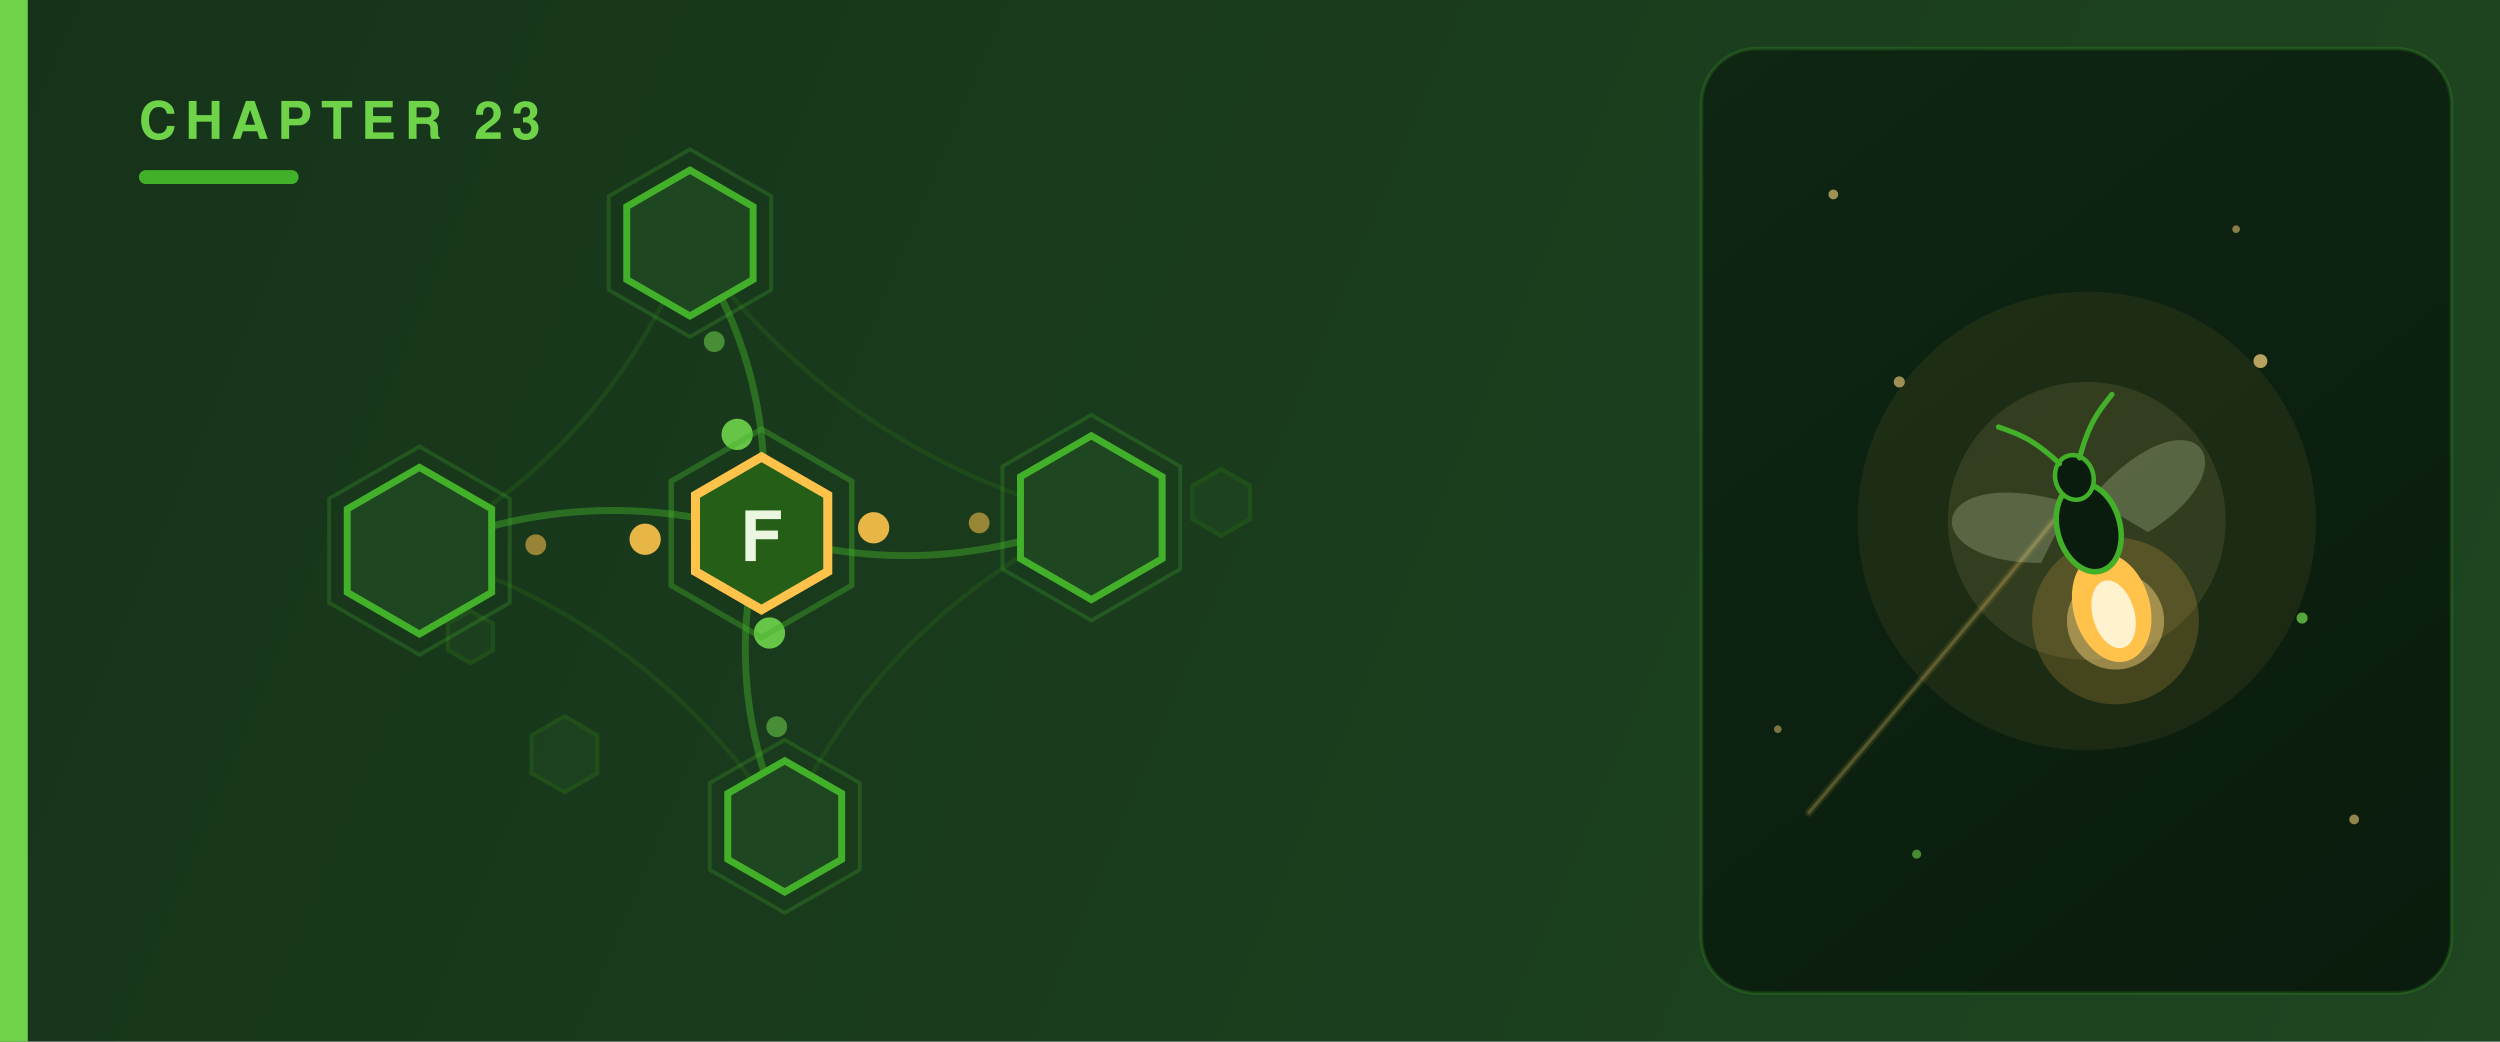
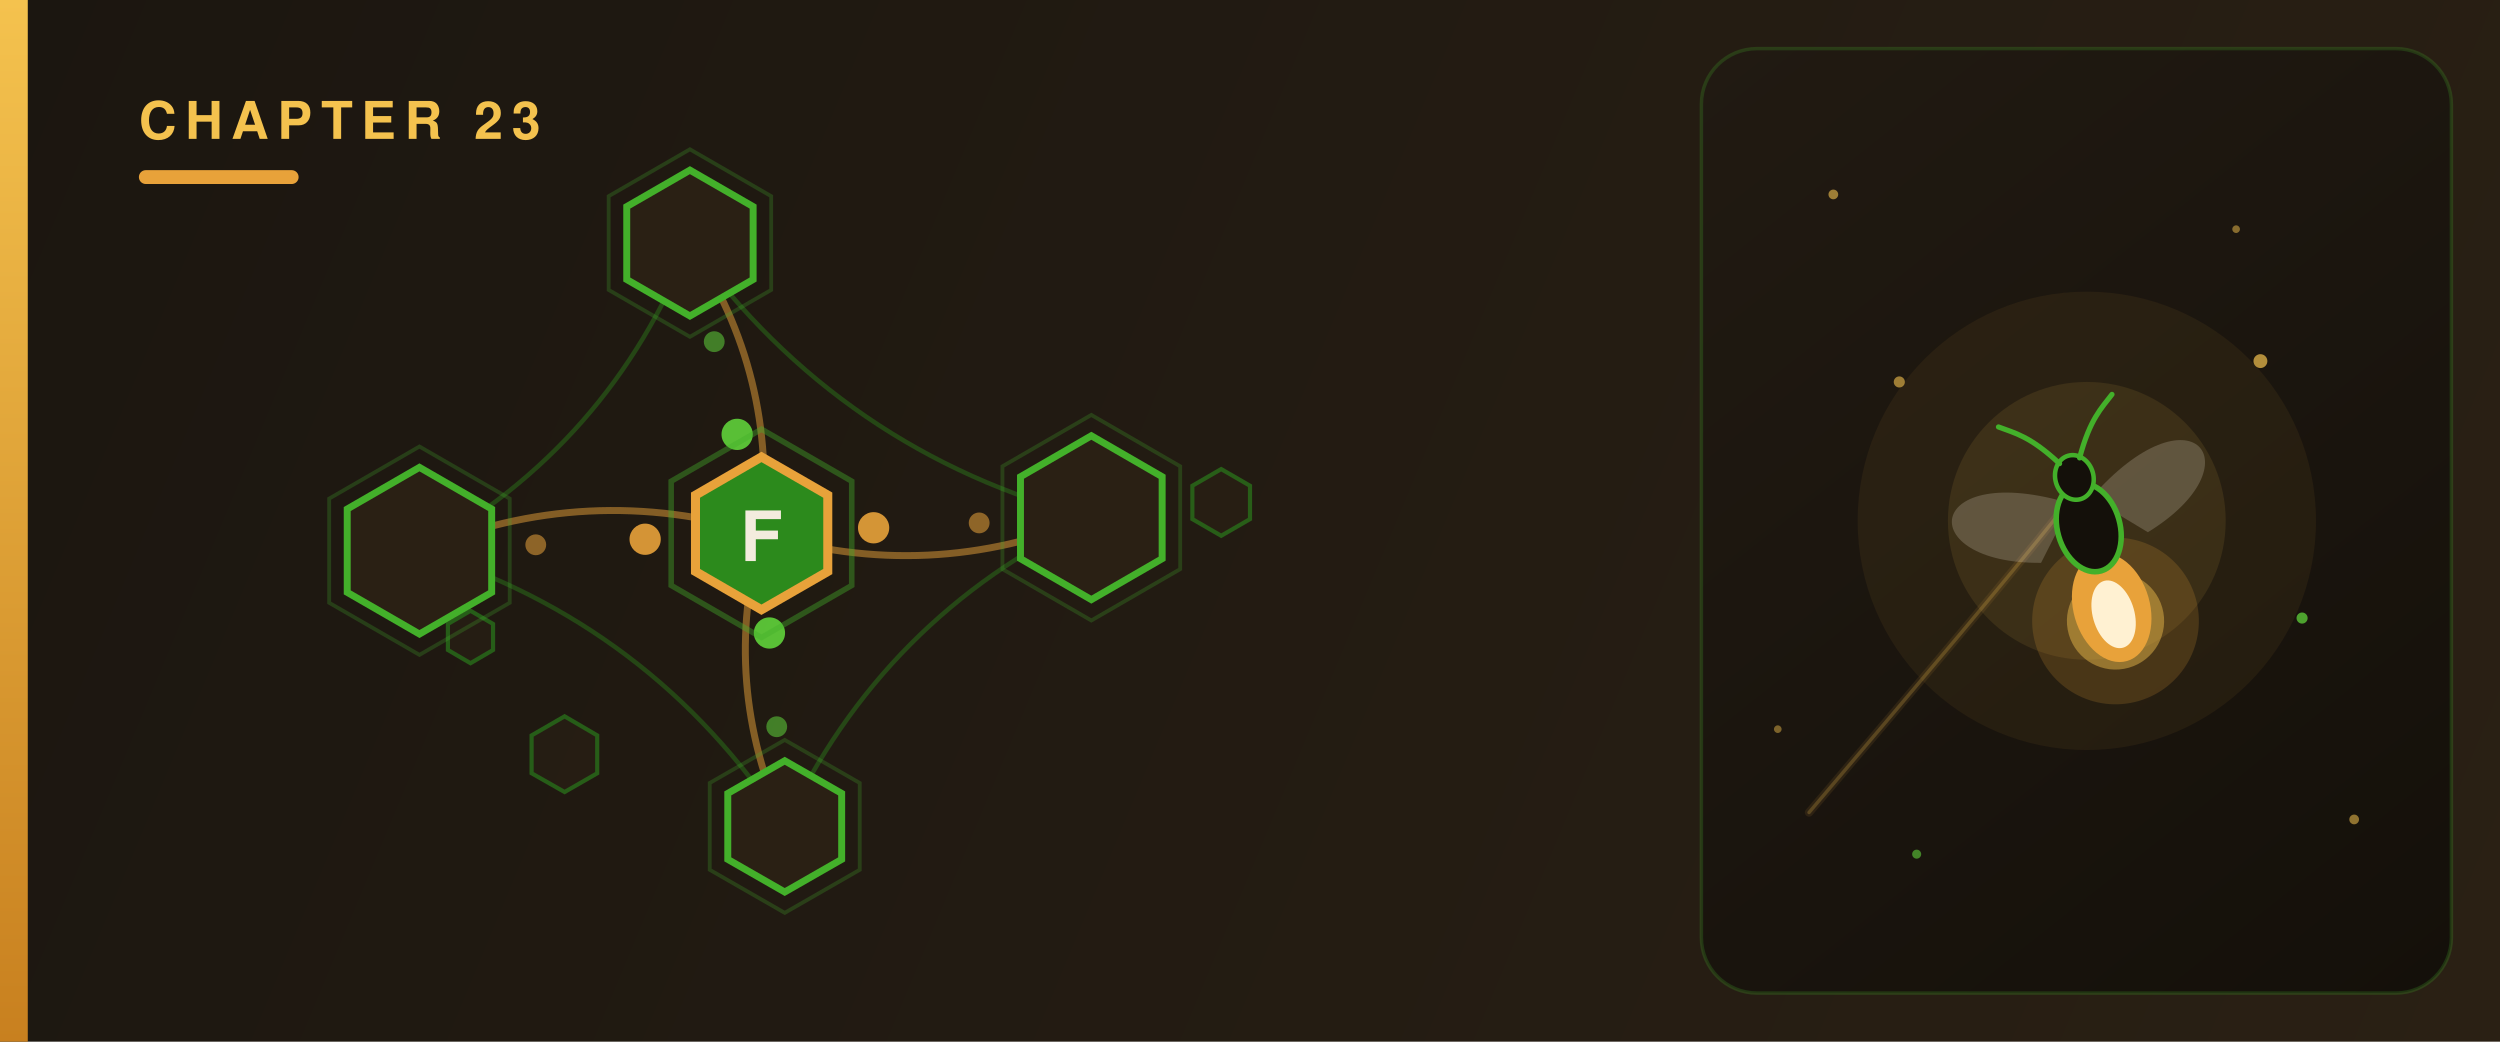
<svg xmlns="http://www.w3.org/2000/svg" viewBox="0 0 720 300" role="img" aria-label="Firefly for Java by Example — opener for chapter 23" font-family="Avenir Next,Avenir,Helvetica Neue,Helvetica,Arial,sans-serif">
  <defs>
    <linearGradient id="fld" x1="0" y1="0" x2="720" y2="300" gradientUnits="userSpaceOnUse">
-       <stop offset="0" stop-color="#16331a" />
-       <stop offset="1" stop-color="#1e4620" />
+       <stop offset="0" stop-color="#1B1610" />
+       <stop offset="1" stop-color="#2A2014" />
    </linearGradient>
    <linearGradient id="pnl" x1="490" y1="14" x2="706" y2="286" gradientUnits="userSpaceOnUse">
-       <stop offset="0" stop-color="#0f2613" />
-       <stop offset="1" stop-color="#0a1c0d" />
+       <stop offset="0" stop-color="#211A12" />
+       <stop offset="1" stop-color="#14100A" />
    </linearGradient>
-     <linearGradient id="grh" x1="0" y1="0" x2="720" y2="0" gradientUnits="userSpaceOnUse">
-       <stop offset="0" stop-color="#6fd34a" />
-       <stop offset="1" stop-color="#43b02a" />
+     <linearGradient id="grh" x1="0" y1="0" x2="0" y2="300" gradientUnits="userSpaceOnUse">
+       <stop offset="0" stop-color="#f4c24e" />
+       <stop offset="1" stop-color="#c8801f" />
    </linearGradient>
  </defs>
  <rect width="720" height="300" fill="url(#fld)" />
  <rect x="0" y="0" width="8" height="300" fill="url(#grh)" />
  <rect x="490" y="14" width="216" height="272" rx="16" fill="url(#pnl)" />
  <rect x="490" y="14" width="216" height="272" rx="16" fill="none" stroke="#43b02a" stroke-width="1" opacity="0.22" />
-   <g fill="#ffd980">
+   <g fill="#f4c24e">
    <circle cx="528" cy="56" r="1.4" opacity="0.6" />
    <circle cx="678" cy="236" r="1.4" opacity="0.55" />
    <circle cx="644" cy="66" r="1.1" opacity="0.5" />
    <circle cx="512" cy="210" r="1.1" opacity="0.45" />
  </g>
-   <circle cx="552" cy="246" r="1.3" fill="#6fd34a" opacity="0.6" />
-   <text x="40" y="40" fill="#6fd34a" font-size="15" font-weight="800" letter-spacing="2.5">CHAPTER 23</text>
-   <rect x="40" y="49" width="46" height="4" rx="2" fill="#43b02a" />
-   <polygon points="142.0,187.2 135.5,191.0 129.0,187.2 129.0,179.7 135.5,175.9 142.0,179.7" fill="#1e4620" stroke="#255e17" stroke-width="1.2" opacity="0.6" />
-   <polygon points="172.0,222.7 162.6,228.1 153.1,222.7 153.1,211.8 162.6,206.3 172.0,211.8" fill="#1e4620" stroke="#255e17" stroke-width="1.2" opacity="0.6" />
-   <polygon points="360.0,149.5 351.7,154.3 343.4,149.5 343.4,139.9 351.7,135.1 360.0,139.9" fill="#1e4620" stroke="#255e17" stroke-width="1.2" opacity="0.6" />
-   <g fill="none" stroke="#43b02a" stroke-width="2" opacity="0.45">
+   <circle cx="552" cy="246" r="1.3" fill="#5fd13a" opacity="0.6" />
+   <text x="40" y="40" fill="#f4c24e" font-size="15" font-weight="800" letter-spacing="2.5">CHAPTER 23</text>
+   <rect x="40" y="49" width="46" height="4" rx="2" fill="#e8a23a" />
+   <polygon points="142.0,187.2 135.5,191.0 129.0,187.2 129.0,179.7 135.5,175.9 142.0,179.7" fill="#2A2014" stroke="#2c8a1c" stroke-width="1.2" opacity="0.6" />
+   <polygon points="172.0,222.7 162.6,228.1 153.1,222.7 153.1,211.8 162.6,206.3 172.0,211.8" fill="#2A2014" stroke="#2c8a1c" stroke-width="1.2" opacity="0.6" />
+   <polygon points="360.0,149.5 351.7,154.3 343.4,149.5 343.4,139.9 351.7,135.1 360.0,139.9" fill="#2A2014" stroke="#2c8a1c" stroke-width="1.2" opacity="0.6" />
+   <g fill="none" stroke="#e8a23a" stroke-width="2" opacity="0.50">
    <path d="M219.3,153.6 Q267.6,168.4 314.3,149.1" />
    <path d="M219.3,153.6 Q207.4,197.0 226.0,238.0" />
    <path d="M219.3,153.6 Q169.1,138.3 120.8,158.6" />
    <path d="M219.3,153.6 Q224.1,108.1 198.7,70.0" />
  </g>
-   <g fill="none" stroke="#255e17" stroke-width="1.3" opacity="0.4">
+   <g fill="none" stroke="#2c8a1c" stroke-width="1.3" opacity="0.4">
    <path d="M314.3,149.1 Q254.2,177.6 226.0,238.0" />
    <path d="M226.0,238.0 Q187.7,179.4 120.8,158.6" />
    <path d="M120.8,158.6 Q175.7,128.3 198.7,70.0" />
    <path d="M198.7,70.0 Q242.3,130.4 314.3,149.1" />
  </g>
-   <circle cx="251.6" cy="152.0" r="4.5" fill="#ffc24b" opacity="0.9" />
-   <circle cx="282.0" cy="150.6" r="3.0" fill="#ffc24b" opacity="0.55" />
-   <circle cx="221.6" cy="182.3" r="4.5" fill="#6fd34a" opacity="0.9" />
-   <circle cx="223.7" cy="209.3" r="3.0" fill="#6fd34a" opacity="0.55" />
-   <circle cx="185.8" cy="155.3" r="4.5" fill="#ffc24b" opacity="0.9" />
-   <circle cx="154.3" cy="156.9" r="3.0" fill="#ffc24b" opacity="0.55" />
-   <circle cx="212.3" cy="125.1" r="4.5" fill="#6fd34a" opacity="0.9" />
-   <circle cx="205.7" cy="98.4" r="3.0" fill="#6fd34a" opacity="0.55" />
+   <circle cx="251.6" cy="152.0" r="4.5" fill="#e8a23a" opacity="0.9" />
+   <circle cx="282.0" cy="150.6" r="3.0" fill="#e8a23a" opacity="0.55" />
+   <circle cx="221.6" cy="182.3" r="4.5" fill="#5fd13a" opacity="0.9" />
+   <circle cx="223.7" cy="209.3" r="3.0" fill="#5fd13a" opacity="0.55" />
+   <circle cx="185.8" cy="155.3" r="4.5" fill="#e8a23a" opacity="0.9" />
+   <circle cx="154.3" cy="156.9" r="3.0" fill="#e8a23a" opacity="0.55" />
+   <circle cx="212.3" cy="125.1" r="4.5" fill="#5fd13a" opacity="0.9" />
+   <circle cx="205.7" cy="98.4" r="3.0" fill="#5fd13a" opacity="0.55" />
  <polygon points="339.9,163.9 314.3,178.7 288.7,163.9 288.7,134.3 314.3,119.5 339.9,134.3" fill="none" stroke="#43b02a" stroke-width="1.1" opacity="0.25" />
-   <polygon points="334.7,160.9 314.3,172.7 293.9,160.9 293.9,137.3 314.3,125.5 334.7,137.3" fill="#1e4620" stroke="#43b02a" stroke-width="2.0" />
+   <polygon points="334.7,160.9 314.3,172.7 293.9,160.9 293.9,137.3 314.3,125.5 334.7,137.3" fill="#2A2014" stroke="#43b02a" stroke-width="2.0" />
  <polygon points="247.6,250.5 226.0,262.9 204.4,250.5 204.4,225.5 226.0,213.1 247.6,225.5" fill="none" stroke="#43b02a" stroke-width="1.1" opacity="0.25" />
-   <polygon points="242.4,247.5 226.0,256.9 209.6,247.5 209.6,228.5 226.0,219.1 242.4,228.5" fill="#1e4620" stroke="#43b02a" stroke-width="2.0" />
+   <polygon points="242.4,247.5 226.0,256.9 209.6,247.5 209.6,228.5 226.0,219.1 242.4,228.5" fill="#2A2014" stroke="#43b02a" stroke-width="2.0" />
  <polygon points="146.8,173.6 120.8,188.6 94.8,173.6 94.8,143.6 120.8,128.6 146.8,143.6" fill="none" stroke="#43b02a" stroke-width="1.1" opacity="0.25" />
-   <polygon points="141.6,170.6 120.8,182.6 100.0,170.6 100.0,146.6 120.8,134.6 141.6,146.6" fill="#1e4620" stroke="#43b02a" stroke-width="2.0" />
+   <polygon points="141.6,170.6 120.8,182.6 100.0,170.6 100.0,146.6 120.8,134.6 141.6,146.6" fill="#2A2014" stroke="#43b02a" stroke-width="2.0" />
  <polygon points="222.1,83.5 198.7,97.0 175.3,83.5 175.3,56.5 198.7,43.0 222.1,56.5" fill="none" stroke="#43b02a" stroke-width="1.1" opacity="0.25" />
-   <polygon points="216.9,80.5 198.7,91.0 180.5,80.5 180.5,59.5 198.7,49.0 216.9,59.5" fill="#1e4620" stroke="#43b02a" stroke-width="2.0" />
+   <polygon points="216.9,80.5 198.7,91.0 180.5,80.5 180.5,59.5 198.7,49.0 216.9,59.5" fill="#2A2014" stroke="#43b02a" stroke-width="2.0" />
  <polygon points="245.3,168.6 219.3,183.6 193.3,168.6 193.3,138.6 219.3,123.6 245.3,138.6" fill="none" stroke="#43b02a" stroke-width="1.6" opacity="0.4" />
-   <polygon points="238.4,164.6 219.3,175.6 200.3,164.6 200.3,142.6 219.3,131.6 238.4,142.6" fill="#255e17" stroke="#ffc24b" stroke-width="2.6" />
-   <text x="219.3" y="154.6" text-anchor="middle" dominant-baseline="middle" fill="#eaf6df" font-size="20" font-weight="800" letter-spacing="-1">F</text>
+   <polygon points="238.4,164.6 219.3,175.6 200.3,164.6 200.3,142.6 219.3,131.6 238.4,142.6" fill="#2c8a1c" stroke="#e8a23a" stroke-width="2.6" />
+   <text x="219.3" y="154.6" text-anchor="middle" dominant-baseline="middle" fill="#f3ecdd" font-size="20" font-weight="800" letter-spacing="-1">F</text>
  <g transform="translate(601,150)">
-     <circle r="66" fill="#ffc24b" opacity="0.07" />
-     <circle r="40" fill="#ffd980" opacity="0.10" />
-     <path d="M-80,84 C-46,44 -24,18 -8,-2" fill="none" stroke="#ffc24b" stroke-width="2.4" opacity="0.10" stroke-linecap="round" />
-     <path d="M-80,84 C-46,44 -24,18 -8,-2" fill="none" stroke="#ffd980" stroke-width="1" opacity="0.22" stroke-linecap="round" />
+     <circle r="66" fill="#e8a23a" opacity="0.07" />
+     <circle r="40" fill="#f4c24e" opacity="0.10" />
+     <path d="M-80,84 C-46,44 -24,18 -8,-2" fill="none" stroke="#e8a23a" stroke-width="2.4" opacity="0.10" stroke-linecap="round" />
+     <path d="M-80,84 C-46,44 -24,18 -8,-2" fill="none" stroke="#f4c24e" stroke-width="1" opacity="0.22" stroke-linecap="round" />
    <g transform="rotate(-16)">
-       <circle cx="0" cy="30" r="24" fill="#ffc24b" opacity="0.18" />
-       <circle cx="0" cy="30" r="14" fill="#ffd980" opacity="0.45" />
-       <path d="M-3,-6 C-40,-30 -52,-2 -16,8 Z" fill="#ddf0c4" opacity="0.22" />
-       <path d="M3,-6 C40,-30 52,-2 16,8 Z" fill="#ddf0c4" opacity="0.22" />
-       <ellipse cx="0" cy="26" rx="11" ry="16" fill="#ffc24b" />
-       <ellipse cx="0" cy="28" rx="6" ry="10" fill="#fff2cf" />
-       <ellipse cx="0" cy="2" rx="9" ry="13" fill="#0a1c0d" stroke="#43b02a" stroke-width="1.6" />
-       <ellipse cx="0" cy="-13" rx="5.5" ry="6.5" fill="#0a1c0d" stroke="#43b02a" stroke-width="1.3" />
+       <circle cx="0" cy="30" r="24" fill="#e8a23a" opacity="0.18" />
+       <circle cx="0" cy="30" r="14" fill="#f4c24e" opacity="0.45" />
+       <path d="M-3,-6 C-40,-30 -52,-2 -16,8 Z" fill="#f3ecdd" opacity="0.20" />
+       <path d="M3,-6 C40,-30 52,-2 16,8 Z" fill="#f3ecdd" opacity="0.20" />
+       <ellipse cx="0" cy="26" rx="11" ry="16" fill="#e8a23a" />
+       <ellipse cx="0" cy="28" rx="6" ry="10" fill="#fff1d2" />
+       <ellipse cx="0" cy="2" rx="9" ry="13" fill="#14100A" stroke="#43b02a" stroke-width="1.6" />
+       <ellipse cx="0" cy="-13" rx="5.5" ry="6.5" fill="#14100A" stroke="#43b02a" stroke-width="1.3" />
      <path d="M-3,-18 C-9,-28 -13,-30 -17,-33" fill="none" stroke="#43b02a" stroke-width="1.5" stroke-linecap="round" />
      <path d="M3,-18 C9,-28 13,-30 17,-33" fill="none" stroke="#43b02a" stroke-width="1.5" stroke-linecap="round" />
    </g>
-     <circle cx="50" cy="-46" r="2" fill="#ffd980" opacity="0.7" />
-     <circle cx="62" cy="28" r="1.6" fill="#6fd34a" opacity="0.75" />
-     <circle cx="-54" cy="-40" r="1.6" fill="#ffd980" opacity="0.6" />
+     <circle cx="50" cy="-46" r="2" fill="#f4c24e" opacity="0.7" />
+     <circle cx="62" cy="28" r="1.6" fill="#5fd13a" opacity="0.75" />
+     <circle cx="-54" cy="-40" r="1.6" fill="#f4c24e" opacity="0.6" />
  </g>
</svg>
